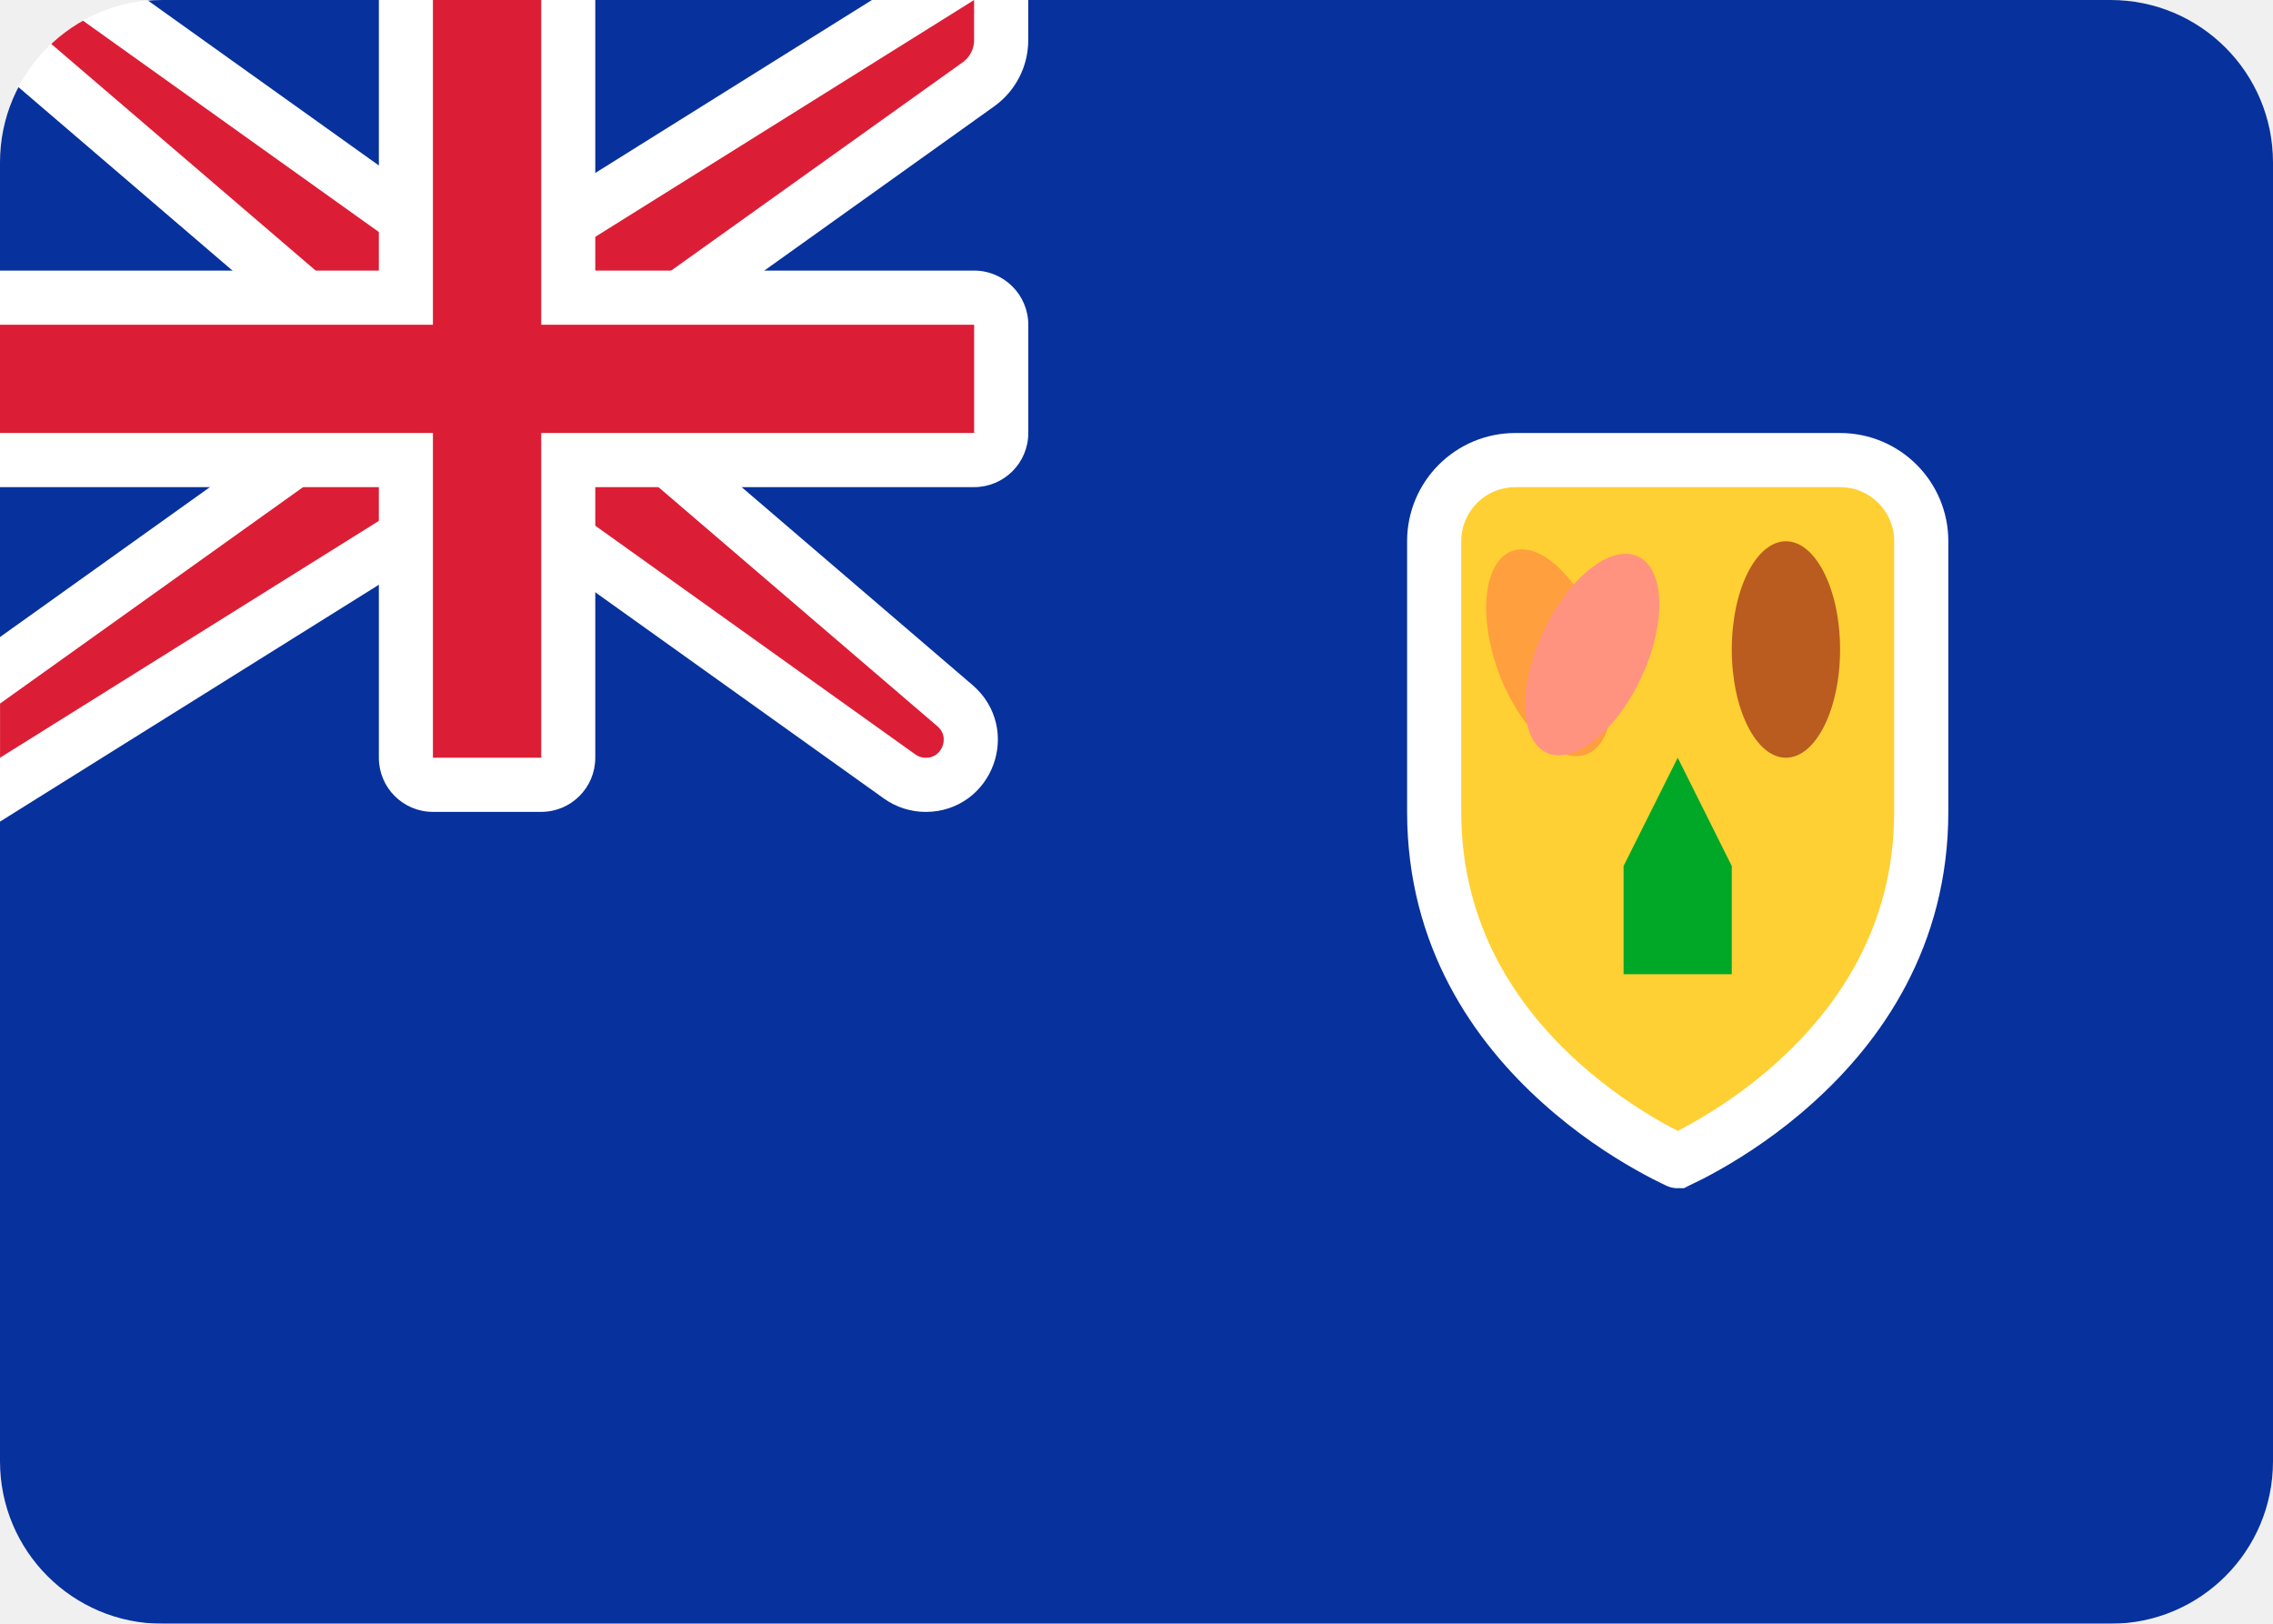
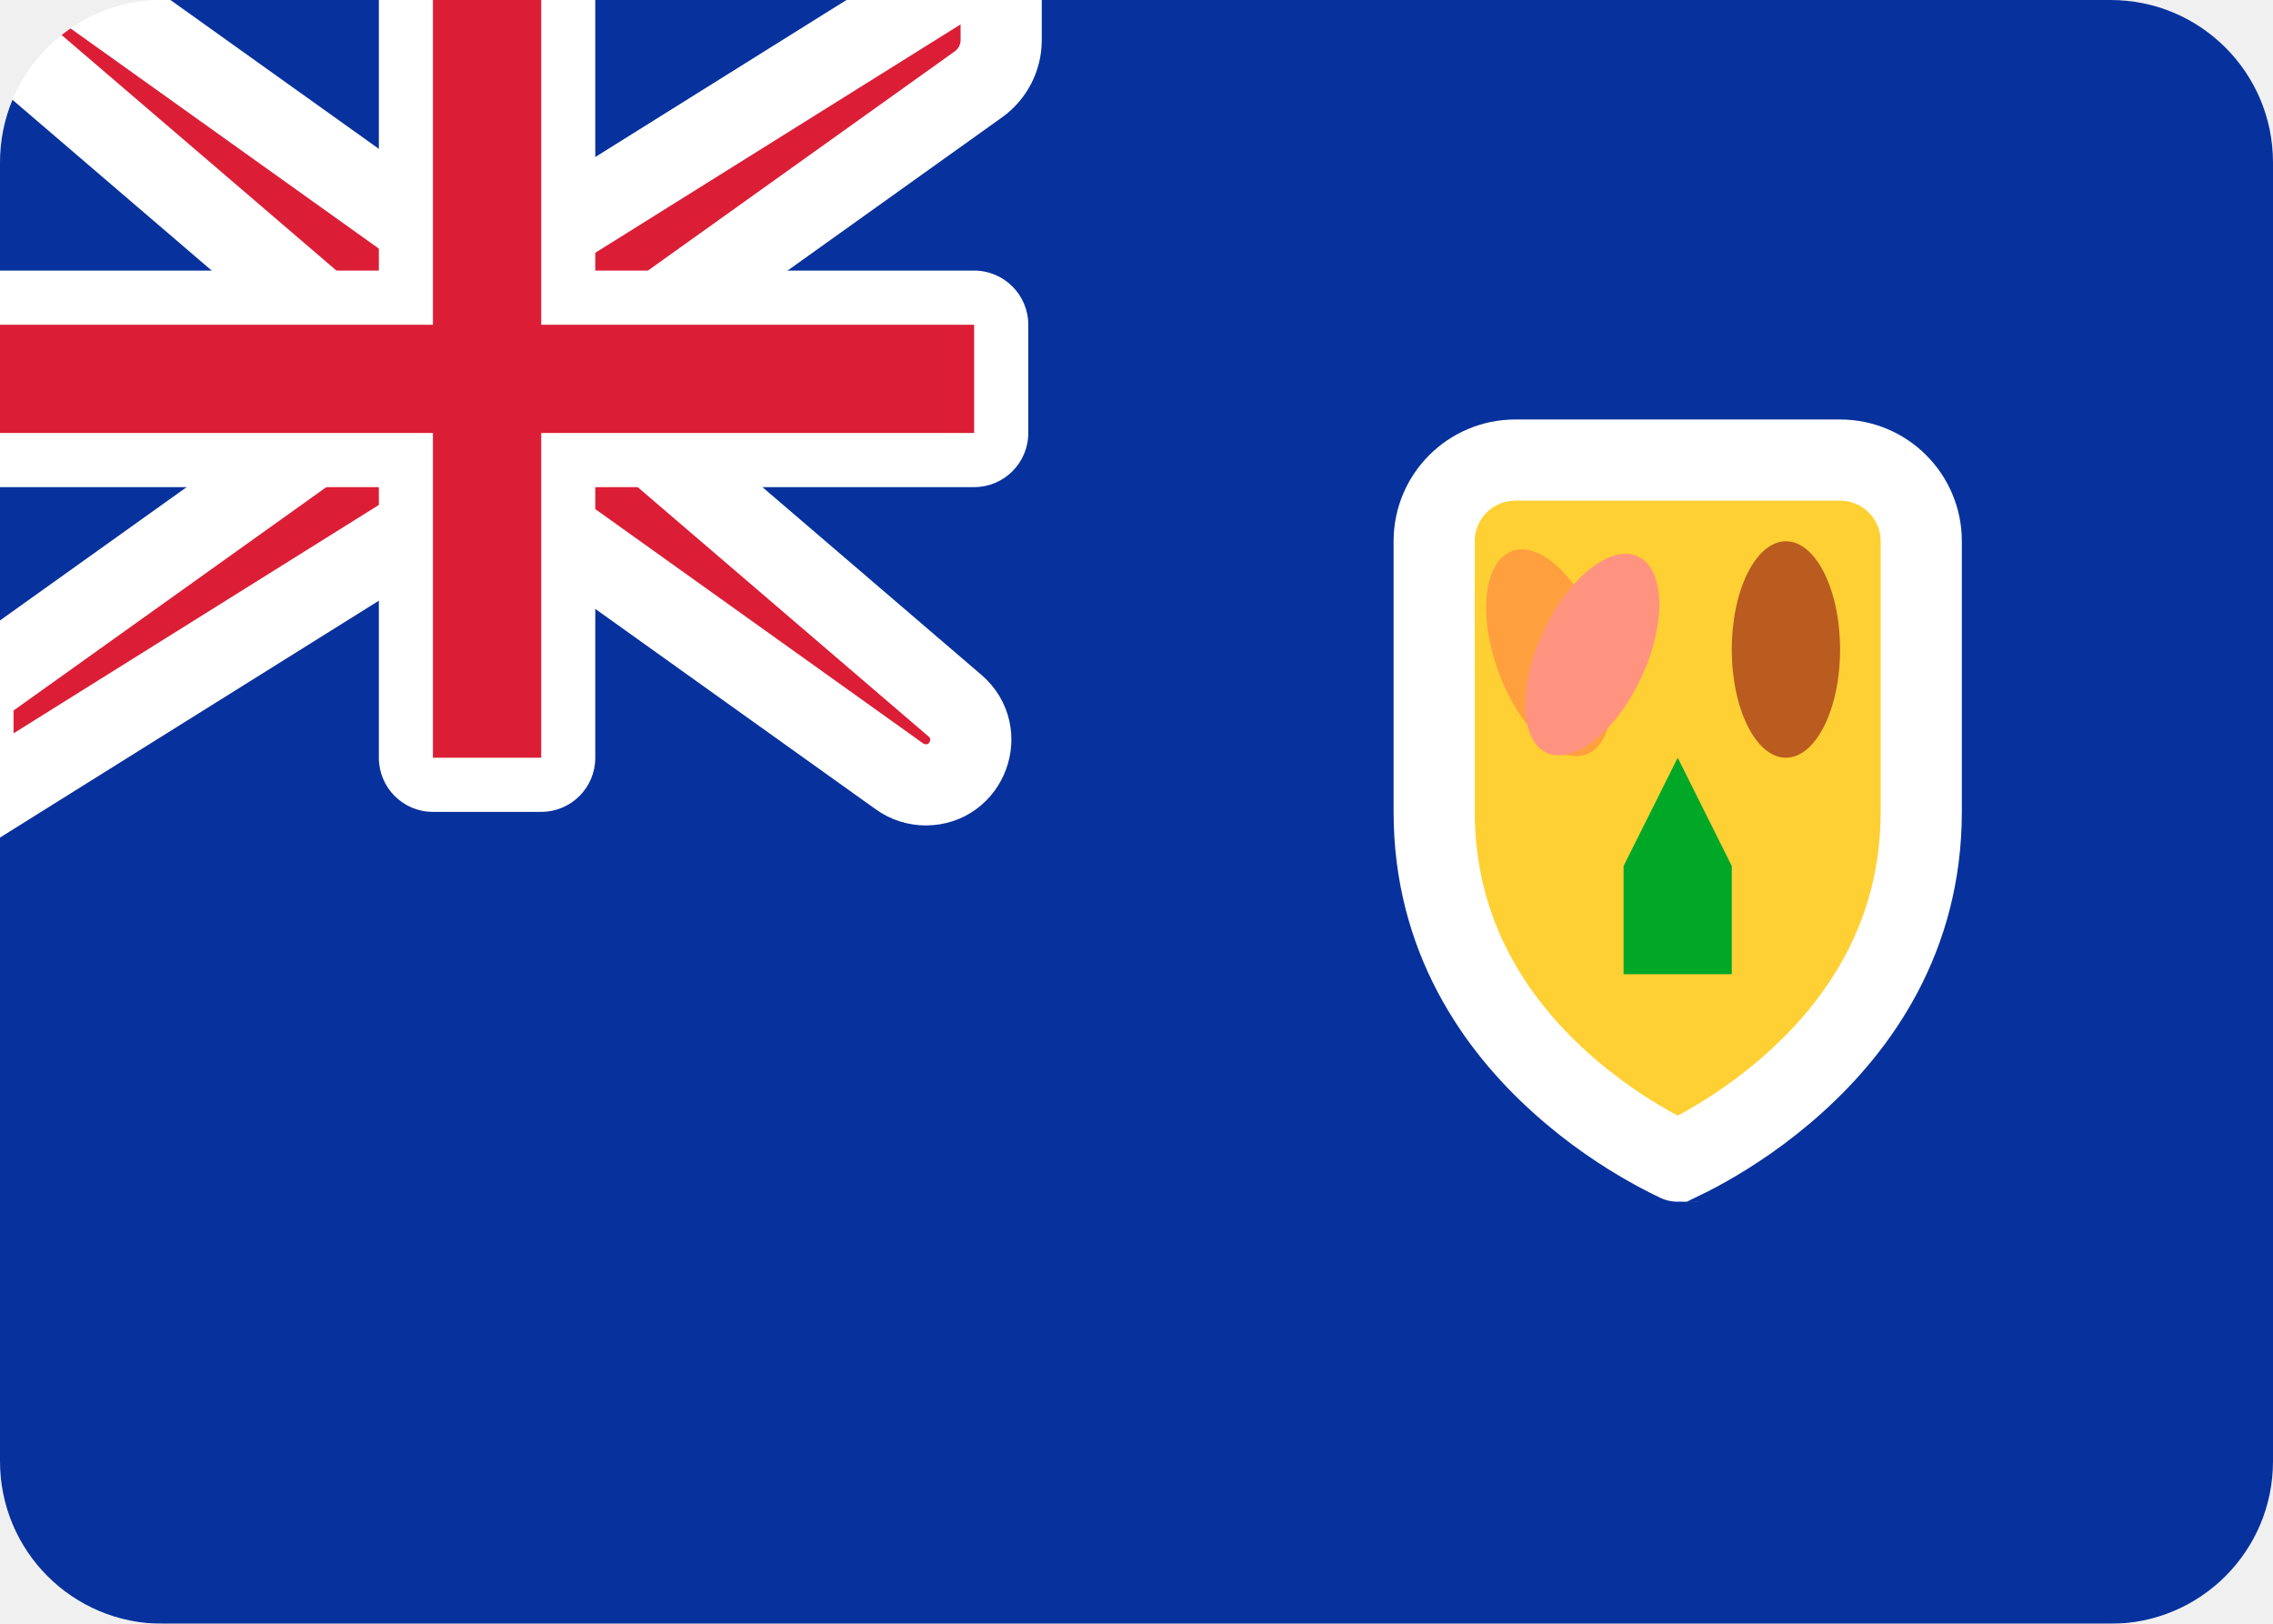
<svg xmlns="http://www.w3.org/2000/svg" width="28" height="20" viewBox="0 0 28 20" fill="none">
  <rect width="28" height="20" rx="2" fill="white" />
  <mask id="mask0" style="mask-type:alpha" maskUnits="userSpaceOnUse" x="0" y="0" width="28" height="20">
    <rect width="28" height="20" rx="2" fill="white" />
  </mask>
  <g mask="url(#mask0)">
    <rect width="28" height="20" fill="#07319C" />
-     <path d="M17.667 10V9.949V9.897V9.845V9.793V9.74V9.688V9.635V9.581V9.528V9.475V9.421V9.367V9.313V9.286V9.28V9.273V9.259V9.205V9.151V9.096V9.042V8.987V8.933V8.878V8.823V8.769V8.741V8.735V8.728V8.721V8.714V8.707V8.7V8.694V8.687V8.68V8.673V8.666V8.659V8.653V8.646V8.639V8.632V8.625V8.618V8.612V8.605V8.598V8.591V8.584V8.577V8.571V8.564V8.557V8.55V8.543V8.536V8.53V8.523V8.516V8.509V8.502V8.496V8.489V8.482V8.475V8.468V8.461V8.455V8.448V8.441V8.434V8.427V8.421V8.414V8.407V8.4V8.393V8.387V8.38V8.373V8.366V8.359V8.353V8.346V8.339V8.332V8.325V8.319V8.312V8.305V8.298V8.291V8.285V8.278V8.271V8.264V8.258V8.251V8.244V8.237V8.231V8.224V8.217V8.21V8.203V8.197V8.19V8.183V8.176V8.17V8.163V8.156V8.149V8.143V8.136V8.129V8.123V8.116V8.109V8.102V8.096V8.089V8.082V8.075V8.069V8.062V8.055V8.049V8.042V8.035V8.028V8.022V8.015V8.008V8.002V7.995V7.988V7.982V7.975V7.968V7.962V7.955V7.948V7.942V7.935V7.928V7.922V7.915V7.908V7.902V7.895V7.888V7.875V7.849V7.796V7.743V7.691V7.639V7.587V7.535V7.484V7.433V7.382V7.331V7.281V7.231V7.182V7.133V7.084V7.036V6.941V6.847V6.756V6.666C17.667 6.114 18.114 5.667 18.667 5.667H22.667C23.219 5.667 23.667 6.114 23.667 6.666V6.671V6.677V6.682V6.688V6.694V6.699V6.705V6.71V6.716V6.722V6.727V6.733V6.739V6.744V6.75V6.756V6.761V6.767V6.773V6.778V6.784V6.79V6.795V6.801V6.807V6.813V6.818V6.824V6.83V6.836V6.841V6.847V6.853V6.859V6.865V6.87V6.876V6.882V6.888V6.894V6.9V6.906V6.911V6.917V6.923V6.929V6.935V6.941V6.947V6.953V6.959V6.965V6.97V6.976V6.982V6.988V6.994V7V7.006V7.012V7.018V7.024V7.03V7.036V7.042V7.048V7.054V7.06V7.066V7.072V7.078V7.084V7.09V7.097V7.103V7.109V7.115V7.121V7.127V7.133V7.139V7.145V7.151V7.158V7.164V7.17V7.176V7.182V7.188V7.194V7.201V7.207V7.213V7.219V7.225V7.231V7.238V7.244V7.25V7.256V7.263V7.269V7.275V7.281V7.287V7.294V7.3V7.306V7.313V7.319V7.325V7.331V7.338V7.344V7.35V7.357V7.363V7.369V7.375V7.382V7.388V7.394V7.401V7.407V7.413V7.42V7.426V7.433V7.439V7.445V7.452V7.458V7.464V7.471V7.477V7.484V7.49V7.496V7.503V7.509V7.516V7.522V7.529V7.535V7.541V7.548V7.554V7.561V7.567V7.574V7.58V7.587V7.593V7.6V7.606V7.613V7.619V7.626V7.632V7.639V7.645V7.652V7.658V7.665V7.671V7.678V7.684V7.691V7.697V7.704V7.71V7.717V7.723V7.73V7.737V7.743V7.75V7.756V7.763V7.769V7.776V7.783V7.789V7.796V7.802V7.809V7.816V7.822V7.829V7.835V7.842V7.849V7.855V7.862V7.868V7.875V7.882V7.888V7.895V7.902V7.908V7.915V7.922V7.928V7.935V7.942V7.948V7.955V7.962V7.968V7.975V7.982V7.988V7.995V8.002V8.008V8.015V8.022V8.028V8.035V8.042V8.049V8.055V8.062V8.069V8.075V8.082V8.089V8.096V8.102V8.109V8.116V8.123V8.129V8.136V8.143V8.149V8.156V8.163V8.17V8.176V8.183V8.19V8.197V8.203V8.21V8.217V8.224V8.231V8.237V8.244V8.251V8.258V8.264V8.271V8.278V8.285V8.291V8.298V8.305V8.312V8.319V8.325V8.332V8.339V8.346V8.353V8.359V8.366V8.373V8.38V8.387V8.393V8.4V8.407V8.414V8.421V8.427V8.434V8.441V8.448V8.455V8.461V8.468V8.475V8.482V8.489V8.496V8.502V8.509V8.516V8.523V8.53V8.536V8.543V8.55V8.557V8.564V8.571V8.577V8.584V8.591V8.598V8.605V8.612V8.618V8.625V8.632V8.639V8.646V8.653V8.659V8.666V8.673V8.68V8.687V8.694V8.7V8.707V8.714V8.721V8.728V8.735V8.741V8.748V8.755V8.762V8.769V8.776V8.782V8.789V8.796V8.803V8.81V8.817V8.823V8.83V8.837V8.844V8.851V8.858V8.864V8.871V8.878V8.885V8.892V8.899V8.905V8.912V8.919V8.926V8.933V8.94V8.946V8.953V8.96V8.967V8.974V8.981V8.987V8.994V9.001V9.008V9.015V9.021V9.028V9.035V9.042V9.049V9.056V9.062V9.069V9.076V9.083V9.09V9.096V9.103V9.11V9.117V9.124V9.13V9.137V9.144V9.151V9.158V9.164V9.171V9.178V9.185V9.191V9.198V9.205V9.212V9.219V9.225V9.232V9.239V9.246V9.252V9.259V9.266V9.273V9.28V9.286V9.293V9.3V9.307V9.313V9.32V9.327V9.334V9.34V9.347V9.354V9.361V9.367V9.374V9.381V9.387V9.394V9.401V9.408V9.414V9.421V9.428V9.434V9.441V9.448V9.455V9.461V9.468V9.475V9.481V9.488V9.495V9.501V9.508V9.515V9.522V9.528V9.535V9.542V9.548V9.555V9.562V9.568V9.575V9.581V9.588V9.595V9.601V9.608V9.615V9.621V9.628V9.635V9.641V9.648V9.654V9.661V9.668V9.674V9.681V9.688V9.694V9.701V9.707V9.714V9.72V9.727V9.734V9.74V9.747V9.753V9.76V9.766V9.773V9.78V9.786V9.793V9.799V9.806V9.812V9.819V9.825V9.832V9.838V9.845V9.851V9.858V9.864V9.871V9.877V9.884V9.89V9.897V9.903V9.91V9.916V9.923V9.929V9.936V9.942V9.949V9.955V9.961V9.968V9.974V9.981V9.987V9.994V10C23.667 11.543 22.899 12.626 22.11 13.335C21.716 13.691 21.32 13.948 21.023 14.116C20.875 14.2 20.752 14.261 20.668 14.301C20.667 14.301 20.667 14.302 20.667 14.302C20.666 14.302 20.666 14.301 20.666 14.301C20.581 14.261 20.458 14.2 20.31 14.116C20.013 13.948 19.617 13.691 19.223 13.335C18.434 12.626 17.667 11.543 17.667 10Z" fill="#FFD033" stroke="white" stroke-width="0.667" />
+     <path d="M17.667 10V9.949V9.897V9.845V9.793V9.74V9.688V9.635V9.581V9.528V9.475V9.421V9.367V9.313V9.286V9.28V9.273V9.259V9.205V9.151V9.096V9.042V8.987V8.933V8.878V8.823V8.769V8.741V8.735V8.728V8.721V8.714V8.707V8.7V8.694V8.687V8.68V8.673V8.666V8.659V8.653V8.646V8.639V8.632V8.625V8.618V8.612V8.605V8.598V8.591V8.584V8.577V8.571V8.564V8.557V8.55V8.543V8.536V8.53V8.523V8.516V8.509V8.502V8.496V8.489V8.482V8.475V8.468V8.461V8.455V8.448V8.441V8.434V8.427V8.421V8.414V8.407V8.4V8.393V8.387V8.38V8.373V8.366V8.359V8.353V8.346V8.339V8.332V8.325V8.319V8.312V8.305V8.298V8.291V8.285V8.278V8.271V8.264V8.258V8.251V8.244V8.237V8.231V8.224V8.217V8.21V8.203V8.197V8.19V8.183V8.176V8.17V8.163V8.156V8.149V8.143V8.136V8.129V8.123V8.116V8.109V8.102V8.096V8.089V8.082V8.075V8.069V8.062V8.055V8.049V8.042V8.035V8.028V8.022V8.015V8.008V8.002V7.995V7.988V7.982V7.975V7.968V7.962V7.955V7.948V7.942V7.935V7.928V7.922V7.915V7.908V7.902V7.895V7.888V7.875V7.849V7.796V7.743V7.691V7.639V7.587V7.535V7.484V7.433V7.382V7.331V7.281V7.231V7.182V7.133V7.084V7.036V6.941V6.847V6.756V6.666C17.667 6.114 18.114 5.667 18.667 5.667H22.667C23.219 5.667 23.667 6.114 23.667 6.666V6.671V6.677V6.682V6.688V6.694V6.699V6.705V6.71V6.716V6.722V6.727V6.733V6.739V6.744V6.75V6.756V6.761V6.767V6.773V6.778V6.784V6.79V6.795V6.801V6.807V6.813V6.818V6.824V6.83V6.836V6.841V6.847V6.853V6.859V6.865V6.87V6.876V6.882V6.888V6.894V6.9V6.906V6.911V6.917V6.923V6.929V6.935V6.941V6.947V6.953V6.959V6.965V6.97V6.976V6.982V6.988V6.994V7V7.006V7.012V7.018V7.024V7.03V7.036V7.042V7.048V7.054V7.06V7.066V7.072V7.078V7.084V7.09V7.097V7.103V7.109V7.115V7.121V7.127V7.133V7.139V7.145V7.151V7.158V7.164V7.17V7.176V7.182V7.188V7.194V7.201V7.207V7.213V7.219V7.225V7.231V7.238V7.244V7.25V7.256V7.263V7.269V7.275V7.281V7.287V7.294V7.3V7.306V7.313V7.319V7.325V7.331V7.338V7.344V7.35V7.357V7.363V7.369V7.375V7.382V7.388V7.394V7.401V7.407V7.413V7.42V7.426V7.433V7.439V7.445V7.452V7.458V7.464V7.471V7.477V7.484V7.49V7.496V7.503V7.509V7.516V7.522V7.529V7.535V7.541V7.548V7.554V7.561V7.567V7.574V7.58V7.587V7.593V7.6V7.606V7.613V7.619V7.626V7.632V7.639V7.645V7.652V7.658V7.665V7.671V7.678V7.684V7.691V7.697V7.704V7.71V7.717V7.723V7.73V7.737V7.743V7.75V7.756V7.763V7.769V7.776V7.783V7.789V7.796V7.802V7.809V7.816V7.822V7.829V7.835V7.842V7.849V7.855V7.862V7.868V7.875V7.882V7.888V7.895V7.902V7.908V7.915V7.922V7.928V7.935V7.942V7.948V7.955V7.962V7.968V7.975V7.982V7.988V7.995V8.002V8.008V8.015V8.022V8.028V8.035V8.042V8.049V8.055V8.062V8.069V8.075V8.082V8.089V8.096V8.102V8.109V8.116V8.123V8.129V8.136V8.143V8.149V8.156V8.163V8.17V8.176V8.183V8.19V8.197V8.203V8.21V8.217V8.224V8.231V8.237V8.244V8.251V8.258V8.264V8.271V8.278V8.285V8.291V8.298V8.305V8.312V8.319V8.325V8.332V8.339V8.346V8.353V8.359V8.366V8.373V8.38V8.387V8.393V8.4V8.407V8.414V8.421V8.427V8.434V8.441V8.448V8.455V8.461V8.468V8.475V8.482V8.489V8.496V8.502V8.509V8.516V8.523V8.53V8.536V8.543V8.55V8.557V8.564V8.571V8.577V8.584V8.591V8.598V8.605V8.612V8.618V8.625V8.632V8.639V8.646V8.653V8.659V8.666V8.673V8.68V8.687V8.694V8.7V8.707V8.714V8.721V8.728V8.735V8.741V8.748V8.755V8.762V8.769V8.776V8.782V8.789V8.796V8.803V8.81V8.817V8.823V8.83V8.837V8.844V8.851V8.858V8.864V8.871V8.878V8.885V8.892V8.899V8.905V8.912V8.919V8.926V8.933V8.94V8.946V8.953V8.96V8.967V8.974V8.981V8.987V8.994V9.001V9.008V9.015V9.021V9.028V9.035V9.042V9.049V9.056V9.062V9.069V9.076V9.083V9.09V9.096V9.103V9.11V9.117V9.124V9.13V9.137V9.144V9.151V9.158V9.164V9.171V9.178V9.185V9.191V9.198V9.205V9.212V9.219V9.225V9.232V9.239V9.246V9.252V9.259V9.266V9.273V9.28V9.286V9.293V9.3V9.307V9.313V9.32V9.327V9.334V9.34V9.347V9.354V9.361V9.367V9.374V9.381V9.387V9.394V9.401V9.408V9.414V9.421V9.428V9.434V9.441V9.448V9.455V9.461V9.468V9.475V9.481V9.488V9.495V9.501V9.508V9.515V9.522V9.528V9.535V9.542V9.548V9.555V9.562V9.568V9.575V9.581V9.588V9.595V9.601V9.608V9.615V9.621V9.628V9.635V9.641V9.648V9.654V9.661V9.668V9.674V9.681V9.688V9.694V9.701V9.707V9.714V9.72V9.727V9.734V9.74V9.747V9.753V9.76V9.766V9.773V9.78V9.786V9.793V9.799V9.806V9.812V9.819V9.825V9.832V9.838V9.845V9.851V9.858V9.864V9.871V9.877V9.884V9.89V9.897V9.903V9.91V9.916V9.923V9.929V9.936V9.942V9.949V9.955V9.961V9.968V9.974V9.981V9.987V9.994V10C23.667 11.543 22.899 12.626 22.11 13.335C21.716 13.691 21.32 13.948 21.023 14.116C20.875 14.2 20.752 14.261 20.668 14.301C20.667 14.301 20.667 14.302 20.667 14.302C20.666 14.302 20.666 14.301 20.666 14.301C20.581 14.261 20.458 14.2 20.31 14.116C20.013 13.948 19.617 13.691 19.223 13.335C18.434 12.626 17.667 11.543 17.667 10Z" fill="#FFD033" stroke="white" strokeWidth="0.667" />
    <mask id="mask1" style="mask-type:alpha" maskUnits="userSpaceOnUse" x="17" y="5" width="7" height="10">
-       <path d="M17.667 10V9.949V9.897V9.845V9.793V9.74V9.688V9.635V9.581V9.528V9.475V9.421V9.367V9.313V9.286V9.28V9.273V9.259V9.205V9.151V9.096V9.042V8.987V8.933V8.878V8.823V8.769V8.741V8.735V8.728V8.721V8.714V8.707V8.7V8.694V8.687V8.68V8.673V8.666V8.659V8.653V8.646V8.639V8.632V8.625V8.618V8.612V8.605V8.598V8.591V8.584V8.577V8.571V8.564V8.557V8.55V8.543V8.536V8.53V8.523V8.516V8.509V8.502V8.496V8.489V8.482V8.475V8.468V8.461V8.455V8.448V8.441V8.434V8.427V8.421V8.414V8.407V8.4V8.393V8.387V8.38V8.373V8.366V8.359V8.353V8.346V8.339V8.332V8.325V8.319V8.312V8.305V8.298V8.291V8.285V8.278V8.271V8.264V8.258V8.251V8.244V8.237V8.231V8.224V8.217V8.21V8.203V8.197V8.19V8.183V8.176V8.17V8.163V8.156V8.149V8.143V8.136V8.129V8.123V8.116V8.109V8.102V8.096V8.089V8.082V8.075V8.069V8.062V8.055V8.049V8.042V8.035V8.028V8.022V8.015V8.008V8.002V7.995V7.988V7.982V7.975V7.968V7.962V7.955V7.948V7.942V7.935V7.928V7.922V7.915V7.908V7.902V7.895V7.888V7.875V7.849V7.796V7.743V7.691V7.639V7.587V7.535V7.484V7.433V7.382V7.331V7.281V7.231V7.182V7.133V7.084V7.036V6.941V6.847V6.756V6.666C17.667 6.114 18.114 5.667 18.667 5.667H22.667C23.219 5.667 23.667 6.114 23.667 6.666V6.671V6.677V6.682V6.688V6.694V6.699V6.705V6.71V6.716V6.722V6.727V6.733V6.739V6.744V6.75V6.756V6.761V6.767V6.773V6.778V6.784V6.79V6.795V6.801V6.807V6.813V6.818V6.824V6.83V6.836V6.841V6.847V6.853V6.859V6.865V6.87V6.876V6.882V6.888V6.894V6.9V6.906V6.911V6.917V6.923V6.929V6.935V6.941V6.947V6.953V6.959V6.965V6.97V6.976V6.982V6.988V6.994V7V7.006V7.012V7.018V7.024V7.03V7.036V7.042V7.048V7.054V7.06V7.066V7.072V7.078V7.084V7.09V7.097V7.103V7.109V7.115V7.121V7.127V7.133V7.139V7.145V7.151V7.158V7.164V7.17V7.176V7.182V7.188V7.194V7.201V7.207V7.213V7.219V7.225V7.231V7.238V7.244V7.25V7.256V7.263V7.269V7.275V7.281V7.287V7.294V7.3V7.306V7.313V7.319V7.325V7.331V7.338V7.344V7.35V7.357V7.363V7.369V7.375V7.382V7.388V7.394V7.401V7.407V7.413V7.42V7.426V7.433V7.439V7.445V7.452V7.458V7.464V7.471V7.477V7.484V7.49V7.496V7.503V7.509V7.516V7.522V7.529V7.535V7.541V7.548V7.554V7.561V7.567V7.574V7.58V7.587V7.593V7.6V7.606V7.613V7.619V7.626V7.632V7.639V7.645V7.652V7.658V7.665V7.671V7.678V7.684V7.691V7.697V7.704V7.71V7.717V7.723V7.73V7.737V7.743V7.75V7.756V7.763V7.769V7.776V7.783V7.789V7.796V7.802V7.809V7.816V7.822V7.829V7.835V7.842V7.849V7.855V7.862V7.868V7.875V7.882V7.888V7.895V7.902V7.908V7.915V7.922V7.928V7.935V7.942V7.948V7.955V7.962V7.968V7.975V7.982V7.988V7.995V8.002V8.008V8.015V8.022V8.028V8.035V8.042V8.049V8.055V8.062V8.069V8.075V8.082V8.089V8.096V8.102V8.109V8.116V8.123V8.129V8.136V8.143V8.149V8.156V8.163V8.17V8.176V8.183V8.19V8.197V8.203V8.21V8.217V8.224V8.231V8.237V8.244V8.251V8.258V8.264V8.271V8.278V8.285V8.291V8.298V8.305V8.312V8.319V8.325V8.332V8.339V8.346V8.353V8.359V8.366V8.373V8.38V8.387V8.393V8.4V8.407V8.414V8.421V8.427V8.434V8.441V8.448V8.455V8.461V8.468V8.475V8.482V8.489V8.496V8.502V8.509V8.516V8.523V8.53V8.536V8.543V8.55V8.557V8.564V8.571V8.577V8.584V8.591V8.598V8.605V8.612V8.618V8.625V8.632V8.639V8.646V8.653V8.659V8.666V8.673V8.68V8.687V8.694V8.7V8.707V8.714V8.721V8.728V8.735V8.741V8.748V8.755V8.762V8.769V8.776V8.782V8.789V8.796V8.803V8.81V8.817V8.823V8.83V8.837V8.844V8.851V8.858V8.864V8.871V8.878V8.885V8.892V8.899V8.905V8.912V8.919V8.926V8.933V8.94V8.946V8.953V8.96V8.967V8.974V8.981V8.987V8.994V9.001V9.008V9.015V9.021V9.028V9.035V9.042V9.049V9.056V9.062V9.069V9.076V9.083V9.09V9.096V9.103V9.11V9.117V9.124V9.13V9.137V9.144V9.151V9.158V9.164V9.171V9.178V9.185V9.191V9.198V9.205V9.212V9.219V9.225V9.232V9.239V9.246V9.252V9.259V9.266V9.273V9.28V9.286V9.293V9.3V9.307V9.313V9.32V9.327V9.334V9.34V9.347V9.354V9.361V9.367V9.374V9.381V9.387V9.394V9.401V9.408V9.414V9.421V9.428V9.434V9.441V9.448V9.455V9.461V9.468V9.475V9.481V9.488V9.495V9.501V9.508V9.515V9.522V9.528V9.535V9.542V9.548V9.555V9.562V9.568V9.575V9.581V9.588V9.595V9.601V9.608V9.615V9.621V9.628V9.635V9.641V9.648V9.654V9.661V9.668V9.674V9.681V9.688V9.694V9.701V9.707V9.714V9.72V9.727V9.734V9.74V9.747V9.753V9.76V9.766V9.773V9.78V9.786V9.793V9.799V9.806V9.812V9.819V9.825V9.832V9.838V9.845V9.851V9.858V9.864V9.871V9.877V9.884V9.89V9.897V9.903V9.91V9.916V9.923V9.929V9.936V9.942V9.949V9.955V9.961V9.968V9.974V9.981V9.987V9.994V10C23.667 11.543 22.899 12.626 22.11 13.335C21.716 13.691 21.32 13.948 21.023 14.116C20.875 14.2 20.752 14.261 20.668 14.301C20.667 14.301 20.667 14.302 20.667 14.302C20.666 14.302 20.666 14.301 20.666 14.301C20.581 14.261 20.458 14.2 20.31 14.116C20.013 13.948 19.617 13.691 19.223 13.335C18.434 12.626 17.667 11.543 17.667 10Z" fill="white" stroke="white" stroke-width="0.667" />
+       <path d="M17.667 10V9.949V9.897V9.845V9.793V9.74V9.688V9.635V9.581V9.528V9.475V9.421V9.367V9.313V9.286V9.28V9.273V9.259V9.205V9.151V9.096V9.042V8.987V8.933V8.878V8.823V8.769V8.741V8.735V8.728V8.721V8.714V8.707V8.7V8.694V8.687V8.68V8.673V8.666V8.659V8.653V8.646V8.639V8.632V8.625V8.618V8.612V8.605V8.598V8.591V8.584V8.577V8.571V8.564V8.557V8.55V8.543V8.536V8.53V8.523V8.516V8.509V8.502V8.496V8.489V8.482V8.475V8.468V8.461V8.455V8.448V8.441V8.434V8.427V8.421V8.414V8.407V8.4V8.393V8.387V8.38V8.373V8.366V8.359V8.353V8.346V8.339V8.332V8.325V8.319V8.312V8.305V8.298V8.291V8.285V8.278V8.271V8.264V8.258V8.251V8.244V8.237V8.231V8.224V8.217V8.21V8.203V8.197V8.19V8.183V8.176V8.17V8.163V8.156V8.149V8.143V8.136V8.129V8.123V8.116V8.109V8.102V8.096V8.089V8.082V8.075V8.069V8.062V8.055V8.049V8.042V8.035V8.028V8.022V8.015V8.008V8.002V7.995V7.988V7.982V7.975V7.968V7.962V7.955V7.948V7.942V7.935V7.928V7.922V7.915V7.908V7.902V7.895V7.888V7.875V7.849V7.796V7.743V7.691V7.639V7.587V7.535V7.484V7.433V7.382V7.331V7.281V7.231V7.182V7.133V7.084V7.036V6.941V6.847V6.756V6.666C17.667 6.114 18.114 5.667 18.667 5.667H22.667C23.219 5.667 23.667 6.114 23.667 6.666V6.671V6.677V6.682V6.688V6.694V6.699V6.705V6.71V6.716V6.722V6.727V6.733V6.739V6.744V6.75V6.756V6.761V6.767V6.773V6.778V6.784V6.79V6.795V6.801V6.807V6.813V6.818V6.824V6.83V6.836V6.841V6.847V6.853V6.859V6.865V6.87V6.876V6.882V6.888V6.894V6.9V6.906V6.911V6.917V6.923V6.929V6.935V6.941V6.947V6.953V6.959V6.965V6.97V6.976V6.982V6.988V6.994V7V7.006V7.012V7.018V7.024V7.03V7.036V7.042V7.048V7.054V7.06V7.066V7.072V7.078V7.084V7.09V7.097V7.103V7.109V7.115V7.121V7.127V7.133V7.139V7.145V7.151V7.158V7.164V7.17V7.176V7.182V7.188V7.194V7.201V7.207V7.213V7.219V7.225V7.231V7.238V7.244V7.25V7.256V7.263V7.269V7.275V7.281V7.287V7.294V7.3V7.306V7.313V7.319V7.325V7.331V7.338V7.344V7.35V7.357V7.363V7.369V7.375V7.382V7.388V7.394V7.401V7.407V7.413V7.42V7.426V7.433V7.439V7.445V7.452V7.458V7.464V7.471V7.477V7.484V7.49V7.496V7.503V7.509V7.516V7.522V7.529V7.535V7.541V7.548V7.554V7.561V7.567V7.574V7.58V7.587V7.593V7.6V7.606V7.613V7.619V7.626V7.632V7.639V7.645V7.652V7.658V7.665V7.671V7.678V7.684V7.691V7.697V7.704V7.71V7.717V7.723V7.73V7.737V7.743V7.75V7.756V7.763V7.769V7.776V7.783V7.789V7.796V7.802V7.809V7.816V7.822V7.829V7.835V7.842V7.849V7.855V7.862V7.868V7.875V7.882V7.888V7.895V7.902V7.908V7.915V7.922V7.928V7.935V7.942V7.948V7.955V7.962V7.968V7.975V7.982V7.988V7.995V8.002V8.008V8.015V8.022V8.028V8.035V8.042V8.049V8.055V8.062V8.069V8.075V8.082V8.089V8.096V8.102V8.109V8.116V8.123V8.129V8.136V8.143V8.149V8.156V8.163V8.17V8.176V8.183V8.19V8.197V8.203V8.21V8.217V8.224V8.231V8.237V8.244V8.251V8.258V8.264V8.271V8.278V8.285V8.291V8.298V8.305V8.312V8.319V8.325V8.332V8.339V8.346V8.353V8.359V8.366V8.373V8.38V8.387V8.393V8.4V8.407V8.414V8.421V8.427V8.434V8.441V8.448V8.455V8.461V8.468V8.475V8.482V8.489V8.496V8.502V8.509V8.516V8.523V8.53V8.536V8.543V8.55V8.557V8.564V8.571V8.577V8.584V8.591V8.598V8.605V8.612V8.618V8.625V8.632V8.639V8.646V8.653V8.659V8.666V8.673V8.68V8.687V8.694V8.7V8.707V8.714V8.721V8.728V8.735V8.741V8.748V8.755V8.762V8.769V8.776V8.782V8.789V8.796V8.803V8.81V8.817V8.823V8.83V8.837V8.844V8.851V8.858V8.864V8.871V8.878V8.885V8.892V8.899V8.905V8.912V8.919V8.926V8.933V8.94V8.946V8.953V8.96V8.967V8.974V8.981V8.987V8.994V9.001V9.008V9.015V9.021V9.028V9.035V9.042V9.049V9.056V9.062V9.069V9.076V9.083V9.09V9.096V9.103V9.11V9.117V9.124V9.13V9.137V9.144V9.151V9.158V9.164V9.171V9.178V9.185V9.191V9.198V9.205V9.212V9.219V9.225V9.232V9.239V9.246V9.252V9.259V9.266V9.273V9.28V9.286V9.293V9.3V9.307V9.313V9.32V9.327V9.334V9.34V9.347V9.354V9.361V9.367V9.374V9.381V9.387V9.394V9.401V9.408V9.414V9.421V9.428V9.434V9.441V9.448V9.455V9.461V9.468V9.475V9.481V9.488V9.495V9.501V9.508V9.515V9.522V9.528V9.535V9.542V9.548V9.555V9.562V9.568V9.575V9.581V9.588V9.595V9.601V9.608V9.615V9.621V9.628V9.635V9.641V9.648V9.654V9.661V9.668V9.674V9.681V9.688V9.694V9.701V9.707V9.714V9.72V9.727V9.734V9.74V9.747V9.753V9.76V9.766V9.773V9.78V9.786V9.793V9.799V9.806V9.812V9.819V9.825V9.832V9.838V9.845V9.851V9.858V9.864V9.871V9.877V9.884V9.89V9.897V9.903V9.91V9.916V9.923V9.929V9.936V9.942V9.949V9.955V9.961V9.968V9.974V9.981V9.987V9.994V10C23.667 11.543 22.899 12.626 22.11 13.335C21.716 13.691 21.32 13.948 21.023 14.116C20.875 14.2 20.752 14.261 20.668 14.301C20.667 14.301 20.667 14.302 20.667 14.302C20.666 14.302 20.666 14.301 20.666 14.301C20.581 14.261 20.458 14.2 20.31 14.116C20.013 13.948 19.617 13.691 19.223 13.335C18.434 12.626 17.667 11.543 17.667 10Z" fill="white" stroke="white" strokeWidth="0.667" />
    </mask>
    <g mask="url(#mask1)">
      <path fill-rule="evenodd" clip-rule="evenodd" d="M22 9.333C22.368 9.333 22.667 8.736 22.667 8C22.667 7.263 22.368 6.667 22 6.667C21.632 6.667 21.333 7.263 21.333 8C21.333 8.736 21.632 9.333 22 9.333Z" fill="#BA5B1F" />
      <path fill-rule="evenodd" clip-rule="evenodd" d="M19.538 9.293C19.884 9.167 19.961 8.504 19.709 7.812C19.457 7.12 18.972 6.661 18.627 6.787C18.28 6.913 18.204 7.576 18.456 8.268C18.708 8.96 19.192 9.419 19.538 9.293Z" fill="#FF9F3E" />
      <path fill-rule="evenodd" clip-rule="evenodd" d="M19.051 9.271C19.385 9.426 19.908 9.012 20.219 8.344C20.53 7.677 20.512 7.01 20.178 6.854C19.845 6.698 19.322 7.113 19.011 7.781C18.7 8.448 18.718 9.115 19.051 9.271Z" fill="#FF937F" />
      <path fill-rule="evenodd" clip-rule="evenodd" d="M20 10.667L20.667 9.333L21.333 10.667V12H20V10.667Z" fill="#01A827" />
    </g>
-     <path d="M0 -0.333H-0.901L-0.217 0.253L4.333 4.153V5.162L-0.194 8.395L-0.333 8.495V8.667V9.333V9.935L0.177 9.616L5.429 6.333H6.56L11.082 9.564C11.176 9.631 11.289 9.667 11.404 9.667C11.918 9.667 12.155 9.027 11.764 8.692L7.667 5.18V4.172L12.054 1.038C12.229 0.912 12.333 0.71 12.333 0.495V0V-0.601L11.823 -0.283L6.571 3H5.44L0.86 -0.271L0.773 -0.333H0.667H0Z" fill="#DB1E36" stroke="white" stroke-width="0.667" />
+     <path d="M0 -0.333H-0.901L-0.217 0.253L4.333 4.153V5.162L-0.194 8.395L-0.333 8.495V8.667V9.333V9.935L0.177 9.616L5.429 6.333H6.56L11.082 9.564C11.176 9.631 11.289 9.667 11.404 9.667C11.918 9.667 12.155 9.027 11.764 8.692L7.667 5.18V4.172L12.054 1.038C12.229 0.912 12.333 0.71 12.333 0.495V0V-0.601L11.823 -0.283L6.571 3H5.44L0.86 -0.271L0.773 -0.333H0.667H0Z" fill="#DB1E36" stroke="white" strokeWidth="0.667" />
    <path fill-rule="evenodd" clip-rule="evenodd" d="M0 3.333V6H4.667V9.333C4.667 9.702 4.965 10 5.333 10H6.667C7.035 10 7.333 9.702 7.333 9.333V6H12C12.368 6 12.667 5.702 12.667 5.333V4C12.667 3.632 12.368 3.333 12 3.333H7.333V0H4.667V3.333H0Z" fill="white" />
    <path fill-rule="evenodd" clip-rule="evenodd" d="M0 4H5.333V3.333V0H6.667V3.333V4H12V5.333H6.667V6V9.333H5.333V6V5.333H0V4Z" fill="#DB1E36" />
  </g>
</svg>
